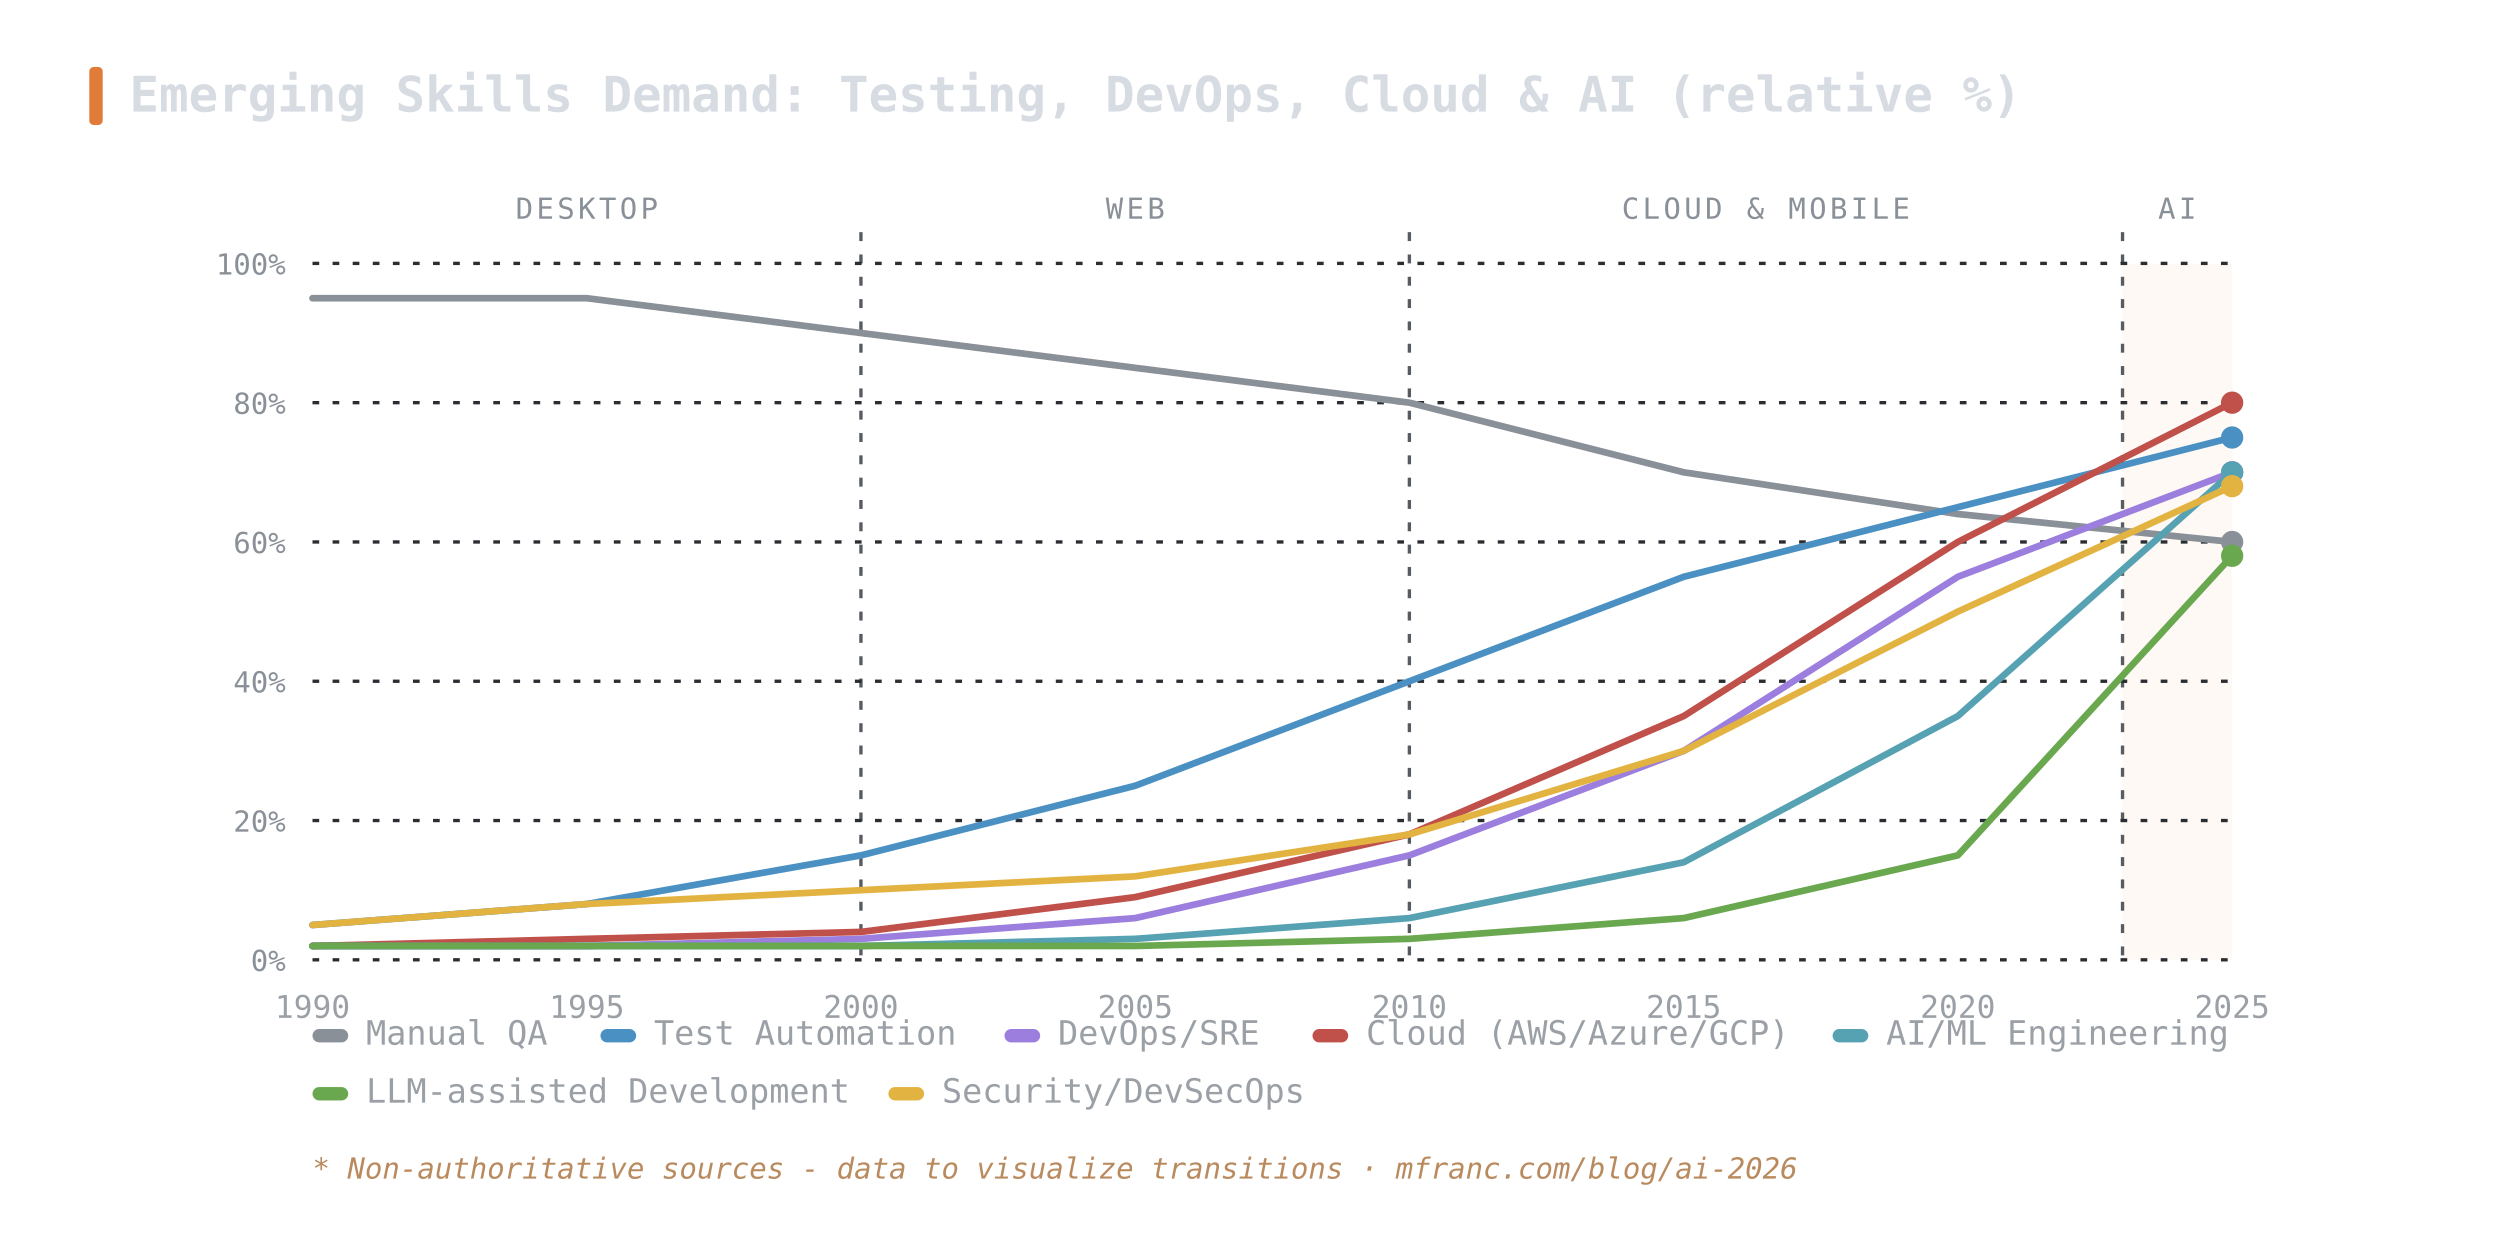
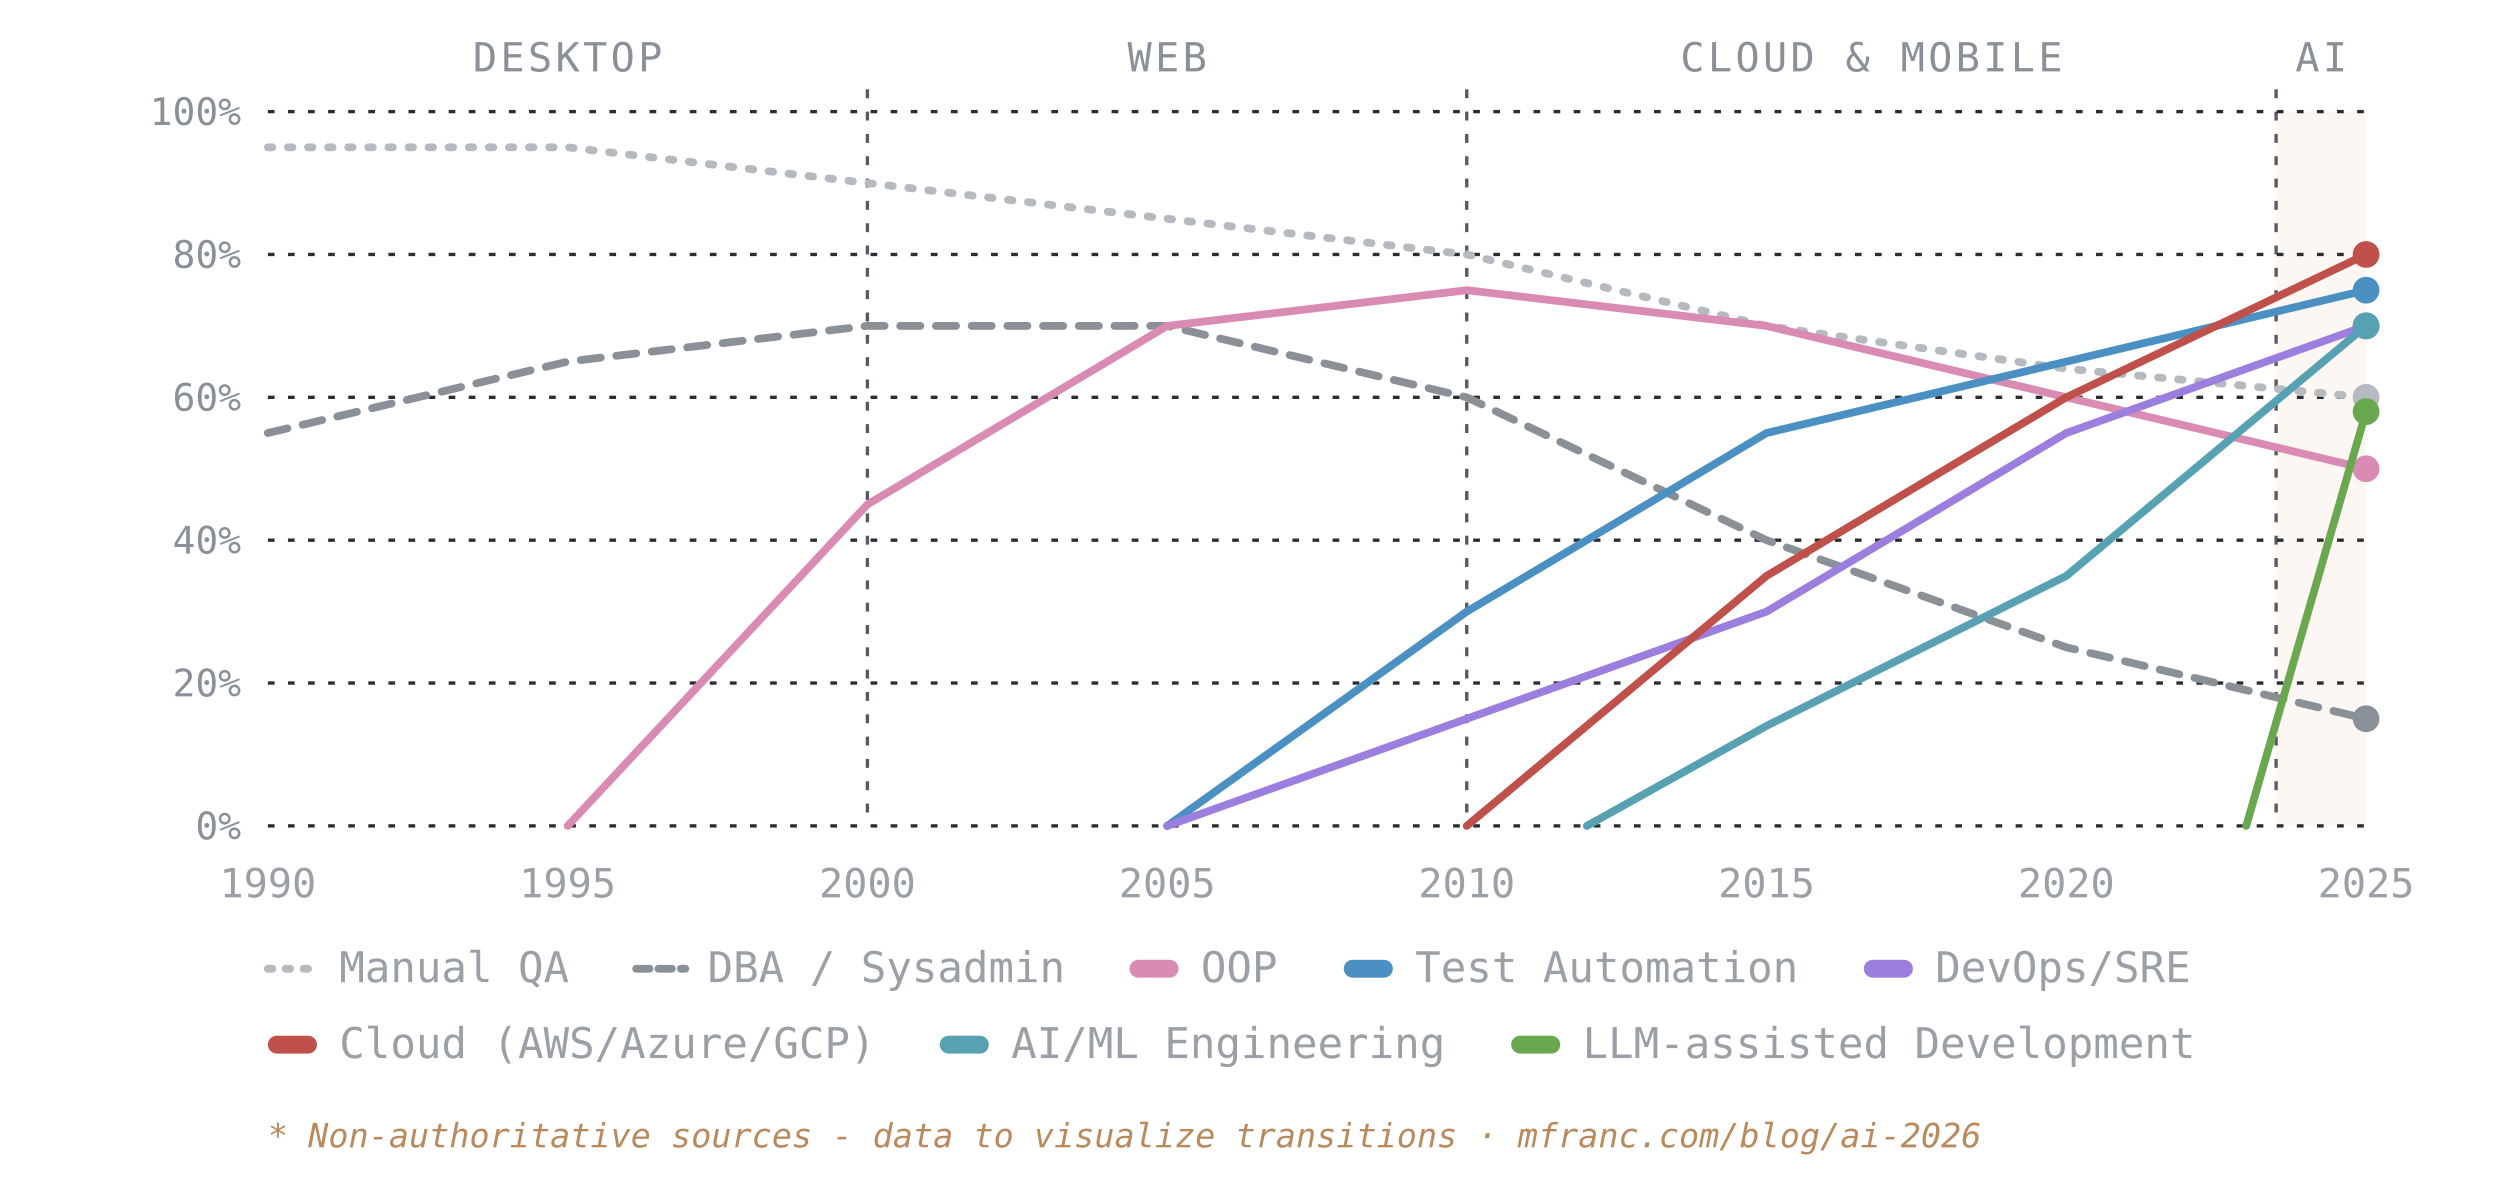
- <svg xmlns="http://www.w3.org/2000/svg" viewBox="0 0 1120 560" font-family="'JetBrains Mono', ui-monospace, Menlo, Consolas, monospace">
-   <rect x="40" y="30" width="6" height="26" rx="2" fill="#E07B39" />
-   <text x="58" y="50" font-size="22" font-weight="700" fill="#D7DCE3">Emerging Skills Demand: Testing, DevOps, Cloud &amp; AI (relative %)</text>
-   <text x="262.9" y="98" text-anchor="middle" font-size="13" letter-spacing="1.5" fill="#8A9098">DESKTOP</text>
-   <line x1="385.7" y1="104" x2="385.7" y2="430" stroke="#565B61" stroke-width="1.5" stroke-dasharray="4 6" />
-   <text x="508.6" y="98" text-anchor="middle" font-size="13" letter-spacing="1.5" fill="#8A9098">WEB</text>
-   <line x1="631.4" y1="104" x2="631.4" y2="430" stroke="#565B61" stroke-width="1.5" stroke-dasharray="4 6" />
-   <text x="791.1" y="98" text-anchor="middle" font-size="13" letter-spacing="1.5" fill="#8A9098">CLOUD &amp; MOBILE</text>
-   <line x1="950.9" y1="104" x2="950.9" y2="430" stroke="#565B61" stroke-width="1.5" stroke-dasharray="4 6" />
-   <rect x="950.9" y="118" width="49.1" height="312" fill="#E07B39" fill-opacity="0.05" />
-   <text x="975.4" y="98" text-anchor="middle" font-size="13" letter-spacing="1.5" fill="#8A9098">AI</text>
-   <line x1="140" y1="430.0" x2="1000" y2="430.0" stroke="#2A2E33" stroke-width="1.5" stroke-dasharray="3 6" />
-   <text x="128" y="435.0" text-anchor="end" font-size="13" fill="#8A9098">0%</text>
-   <line x1="140" y1="367.6" x2="1000" y2="367.6" stroke="#2A2E33" stroke-width="1.5" stroke-dasharray="3 6" />
-   <text x="128" y="372.6" text-anchor="end" font-size="13" fill="#8A9098">20%</text>
-   <line x1="140" y1="305.2" x2="1000" y2="305.2" stroke="#2A2E33" stroke-width="1.5" stroke-dasharray="3 6" />
-   <text x="128" y="310.2" text-anchor="end" font-size="13" fill="#8A9098">40%</text>
-   <line x1="140" y1="242.8" x2="1000" y2="242.8" stroke="#2A2E33" stroke-width="1.5" stroke-dasharray="3 6" />
-   <text x="128" y="247.8" text-anchor="end" font-size="13" fill="#8A9098">60%</text>
-   <line x1="140" y1="180.4" x2="1000" y2="180.4" stroke="#2A2E33" stroke-width="1.5" stroke-dasharray="3 6" />
-   <text x="128" y="185.4" text-anchor="end" font-size="13" fill="#8A9098">80%</text>
-   <line x1="140" y1="118.0" x2="1000" y2="118.0" stroke="#2A2E33" stroke-width="1.5" stroke-dasharray="3 6" />
-   <text x="128" y="123.0" text-anchor="end" font-size="13" fill="#8A9098">100%</text>
-   <text x="140.0" y="456" text-anchor="middle" font-size="14" fill="#9AA0A6">1990</text>
-   <text x="262.9" y="456" text-anchor="middle" font-size="14" fill="#9AA0A6">1995</text>
-   <text x="385.7" y="456" text-anchor="middle" font-size="14" fill="#9AA0A6">2000</text>
-   <text x="508.6" y="456" text-anchor="middle" font-size="14" fill="#9AA0A6">2005</text>
-   <text x="631.4" y="456" text-anchor="middle" font-size="14" fill="#9AA0A6">2010</text>
-   <text x="754.3" y="456" text-anchor="middle" font-size="14" fill="#9AA0A6">2015</text>
-   <text x="877.1" y="456" text-anchor="middle" font-size="14" fill="#9AA0A6">2020</text>
-   <text x="1000.0" y="456" text-anchor="middle" font-size="14" fill="#9AA0A6">2025</text>
-   <polyline points="140.0,133.6 262.9,133.6 385.7,149.2 508.6,164.8 631.4,180.4 754.3,211.6 877.1,230.3 1000.0,242.8" fill="none" stroke="#8A9098" stroke-width="3" stroke-linejoin="round" stroke-linecap="round" />
-   <circle cx="1000.0" cy="242.8" r="5" fill="#8A9098" />
-   <polyline points="140.0,414.4 262.9,405.0 385.7,383.2 508.6,352.0 631.4,305.2 754.3,258.4 877.1,227.2 1000.0,196.0" fill="none" stroke="#4A90C2" stroke-width="3" stroke-linejoin="round" stroke-linecap="round" />
-   <circle cx="1000.0" cy="196.0" r="5" fill="#4A90C2" />
-   <polyline points="140.0,423.8 262.9,423.8 385.7,420.6 508.6,411.3 631.4,383.2 754.3,336.4 877.1,258.4 1000.0,211.6" fill="none" stroke="#9B7EDD" stroke-width="3" stroke-linejoin="round" stroke-linecap="round" />
-   <circle cx="1000.0" cy="211.6" r="5" fill="#9B7EDD" />
-   <polyline points="140.0,423.8 262.9,420.6 385.7,417.5 508.6,401.9 631.4,373.8 754.3,320.8 877.1,242.8 1000.0,180.4" fill="none" stroke="#C0504A" stroke-width="3" stroke-linejoin="round" stroke-linecap="round" />
-   <circle cx="1000.0" cy="180.4" r="5" fill="#C0504A" />
-   <polyline points="140.0,423.8 262.9,423.8 385.7,423.8 508.6,420.6 631.4,411.3 754.3,386.3 877.1,320.8 1000.0,211.6" fill="none" stroke="#57A2B2" stroke-width="3" stroke-linejoin="round" stroke-linecap="round" />
-   <circle cx="1000.0" cy="211.6" r="5" fill="#57A2B2" />
-   <polyline points="140.0,423.8 262.9,423.8 385.7,423.8 508.6,423.8 631.4,420.6 754.3,411.3 877.1,383.2 1000.0,249.0" fill="none" stroke="#6AA84F" stroke-width="3" stroke-linejoin="round" stroke-linecap="round" />
-   <circle cx="1000.0" cy="249.0" r="5" fill="#6AA84F" />
-   <polyline points="140.0,414.4 262.9,405.0 385.7,398.8 508.6,392.6 631.4,373.8 754.3,336.4 877.1,274.0 1000.0,217.8" fill="none" stroke="#E3B341" stroke-width="3" stroke-linejoin="round" stroke-linecap="round" />
-   <circle cx="1000.0" cy="217.8" r="5" fill="#E3B341" />
-   <rect x="140" y="461" width="16" height="6" rx="3" fill="#8A9098" />
-   <text x="164" y="468" font-size="15" fill="#9AA0A6">Manual QA</text>
-   <rect x="269" y="461" width="16" height="6" rx="3" fill="#4A90C2" />
-   <text x="293" y="468" font-size="15" fill="#9AA0A6">Test Automation</text>
-   <rect x="450" y="461" width="16" height="6" rx="3" fill="#9B7EDD" />
-   <text x="474" y="468" font-size="15" fill="#9AA0A6">DevOps/SRE</text>
-   <rect x="588" y="461" width="16" height="6" rx="3" fill="#C0504A" />
-   <text x="612" y="468" font-size="15" fill="#9AA0A6">Cloud (AWS/Azure/GCP)</text>
-   <rect x="821" y="461" width="16" height="6" rx="3" fill="#57A2B2" />
-   <text x="845" y="468" font-size="15" fill="#9AA0A6">AI/ML Engineering</text>
-   <rect x="140" y="487" width="16" height="6" rx="3" fill="#6AA84F" />
-   <text x="164" y="494" font-size="15" fill="#9AA0A6">LLM-assisted Development</text>
-   <rect x="398" y="487" width="16" height="6" rx="3" fill="#E3B341" />
-   <text x="422" y="494" font-size="15" fill="#9AA0A6">Security/DevSecOps</text>
-   <text x="140" y="528" font-size="13" font-style="italic" fill="#B98A5E">* Non-authoritative sources - data to visualize transitions   ·   mfranc.com/blog/ai-2026</text>
+ <svg xmlns="http://www.w3.org/2000/svg" viewBox="0 0 1120 529" font-family="'JetBrains Mono', ui-monospace, Menlo, Consolas, monospace">
+   <text x="254.3" y="32" text-anchor="middle" font-size="18" letter-spacing="1.5" fill="#8A9098">DESKTOP</text>
+   <text x="522.9" y="32" text-anchor="middle" font-size="18" letter-spacing="1.5" fill="#8A9098">WEB</text>
+   <line x1="388.6" y1="40" x2="388.6" y2="370" stroke="#565B61" stroke-width="1.5" stroke-dasharray="4 6" />
+   <text x="838.4" y="32" text-anchor="middle" font-size="18" letter-spacing="1.5" fill="#8A9098">CLOUD &amp; MOBILE</text>
+   <line x1="657.1" y1="40" x2="657.1" y2="370" stroke="#565B61" stroke-width="1.5" stroke-dasharray="4 6" />
+   <text x="1039.9" y="32" text-anchor="middle" font-size="18" letter-spacing="1.5" fill="#8A9098">AI</text>
+   <line x1="1019.7" y1="40" x2="1019.7" y2="370" stroke="#565B61" stroke-width="1.5" stroke-dasharray="4 6" />
+   <rect x="1019.7" y="50" width="40.3" height="320" fill="#E07B39" fill-opacity="0.06" />
+   <line x1="120" y1="370.0" x2="1060" y2="370.0" stroke="#2A2E33" stroke-width="1.5" stroke-dasharray="3 6" />
+   <text x="108" y="376.0" text-anchor="end" font-size="17" fill="#8A9098">0%</text>
+   <line x1="120" y1="306.0" x2="1060" y2="306.0" stroke="#2A2E33" stroke-width="1.5" stroke-dasharray="3 6" />
+   <text x="108" y="312.0" text-anchor="end" font-size="17" fill="#8A9098">20%</text>
+   <line x1="120" y1="242.0" x2="1060" y2="242.0" stroke="#2A2E33" stroke-width="1.5" stroke-dasharray="3 6" />
+   <text x="108" y="248.0" text-anchor="end" font-size="17" fill="#8A9098">40%</text>
+   <line x1="120" y1="178.0" x2="1060" y2="178.0" stroke="#2A2E33" stroke-width="1.5" stroke-dasharray="3 6" />
+   <text x="108" y="184.0" text-anchor="end" font-size="17" fill="#8A9098">60%</text>
+   <line x1="120" y1="114.0" x2="1060" y2="114.0" stroke="#2A2E33" stroke-width="1.5" stroke-dasharray="3 6" />
+   <text x="108" y="120.0" text-anchor="end" font-size="17" fill="#8A9098">80%</text>
+   <line x1="120" y1="50.0" x2="1060" y2="50.0" stroke="#2A2E33" stroke-width="1.5" stroke-dasharray="3 6" />
+   <text x="108" y="56.0" text-anchor="end" font-size="17" fill="#8A9098">100%</text>
+   <text x="120.0" y="402" text-anchor="middle" font-size="18" fill="#9AA0A6">1990</text>
+   <text x="254.3" y="402" text-anchor="middle" font-size="18" fill="#9AA0A6">1995</text>
+   <text x="388.6" y="402" text-anchor="middle" font-size="18" fill="#9AA0A6">2000</text>
+   <text x="522.9" y="402" text-anchor="middle" font-size="18" fill="#9AA0A6">2005</text>
+   <text x="657.1" y="402" text-anchor="middle" font-size="18" fill="#9AA0A6">2010</text>
+   <text x="791.4" y="402" text-anchor="middle" font-size="18" fill="#9AA0A6">2015</text>
+   <text x="925.7" y="402" text-anchor="middle" font-size="18" fill="#9AA0A6">2020</text>
+   <text x="1060.0" y="402" text-anchor="middle" font-size="18" fill="#9AA0A6">2025</text>
+   <polyline points="120.0,66.0 254.3,66.0 388.6,82.0 522.9,98.0 657.1,114.0 791.4,146.0 925.7,165.2 1060.0,178.0" fill="none" stroke="#B4BAC0" stroke-width="3.5" stroke-dasharray="2 7" stroke-linejoin="round" stroke-linecap="round" />
+   <circle cx="1060.0" cy="178.0" r="6" fill="#B4BAC0" />
+   <polyline points="120.0,194.0 254.3,162.0 388.6,146.0 522.9,146.0 657.1,178.0 791.4,242.0 925.7,290.0 1060.0,322.0" fill="none" stroke="#8A9098" stroke-width="3.5" stroke-dasharray="9 7" stroke-linejoin="round" stroke-linecap="round" />
+   <circle cx="1060.0" cy="322.0" r="6" fill="#8A9098" />
+   <polyline points="254.3,370.0 388.6,226.0 522.9,146.0 657.1,130.0 791.4,146.0 925.7,178.0 1060.0,210.0" fill="none" stroke="#D98BB3" stroke-width="3.5" stroke-linejoin="round" stroke-linecap="round" />
+   <circle cx="1060.0" cy="210.0" r="6" fill="#D98BB3" />
+   <polyline points="522.9,370.0 657.1,274.0 791.4,194.0 925.7,162.0 1060.0,130.0" fill="none" stroke="#4A90C2" stroke-width="3.5" stroke-linejoin="round" stroke-linecap="round" />
+   <circle cx="1060.0" cy="130.0" r="6" fill="#4A90C2" />
+   <polyline points="522.9,370.0 657.1,322.0 791.4,274.0 925.7,194.0 1060.0,146.0" fill="none" stroke="#9B7EDD" stroke-width="3.5" stroke-linejoin="round" stroke-linecap="round" />
+   <circle cx="1060.0" cy="146.0" r="6" fill="#9B7EDD" />
+   <polyline points="657.1,370.0 791.4,258.0 925.7,178.0 1060.0,114.0" fill="none" stroke="#C0504A" stroke-width="3.5" stroke-linejoin="round" stroke-linecap="round" />
+   <circle cx="1060.0" cy="114.0" r="6" fill="#C0504A" />
+   <polyline points="710.9,370.0 791.4,325.2 925.7,258.0 1060.0,146.0" fill="none" stroke="#57A2B2" stroke-width="3.5" stroke-linejoin="round" stroke-linecap="round" />
+   <circle cx="1060.0" cy="146.0" r="6" fill="#57A2B2" />
+   <polyline points="1006.3,370.0 1060.0,184.4" fill="none" stroke="#6AA84F" stroke-width="3.5" stroke-linejoin="round" stroke-linecap="round" />
+   <circle cx="1060.0" cy="184.4" r="6" fill="#6AA84F" />
+   <line x1="120" y1="434" x2="142" y2="434" stroke="#B4BAC0" stroke-width="3.5" stroke-dasharray="2 6" stroke-linecap="round" />
+   <text x="152" y="440" font-size="19" fill="#9AA0A6">Manual QA</text>
+   <line x1="285" y1="434" x2="307" y2="434" stroke="#8A9098" stroke-width="3.5" stroke-dasharray="6 4" stroke-linecap="round" />
+   <text x="317" y="440" font-size="19" fill="#9AA0A6">DBA / Sysadmin</text>
+   <rect x="506" y="430" width="22" height="8" rx="4" fill="#D98BB3" />
+   <text x="538" y="440" font-size="19" fill="#9AA0A6">OOP</text>
+   <rect x="602" y="430" width="22" height="8" rx="4" fill="#4A90C2" />
+   <text x="634" y="440" font-size="19" fill="#9AA0A6">Test Automation</text>
+   <rect x="835" y="430" width="22" height="8" rx="4" fill="#9B7EDD" />
+   <text x="867" y="440" font-size="19" fill="#9AA0A6">DevOps/SRE</text>
+   <rect x="120" y="464" width="22" height="8" rx="4" fill="#C0504A" />
+   <text x="152" y="474" font-size="19" fill="#9AA0A6">Cloud (AWS/Azure/GCP)</text>
+   <rect x="421" y="464" width="22" height="8" rx="4" fill="#57A2B2" />
+   <text x="453" y="474" font-size="19" fill="#9AA0A6">AI/ML Engineering</text>
+   <rect x="677" y="464" width="22" height="8" rx="4" fill="#6AA84F" />
+   <text x="709" y="474" font-size="19" fill="#9AA0A6">LLM-assisted Development</text>
+   <text x="120" y="514" font-size="15" font-style="italic" fill="#B98A5E">* Non-authoritative sources - data to visualize transitions   ·   mfranc.com/blog/ai-2026</text>
</svg>
